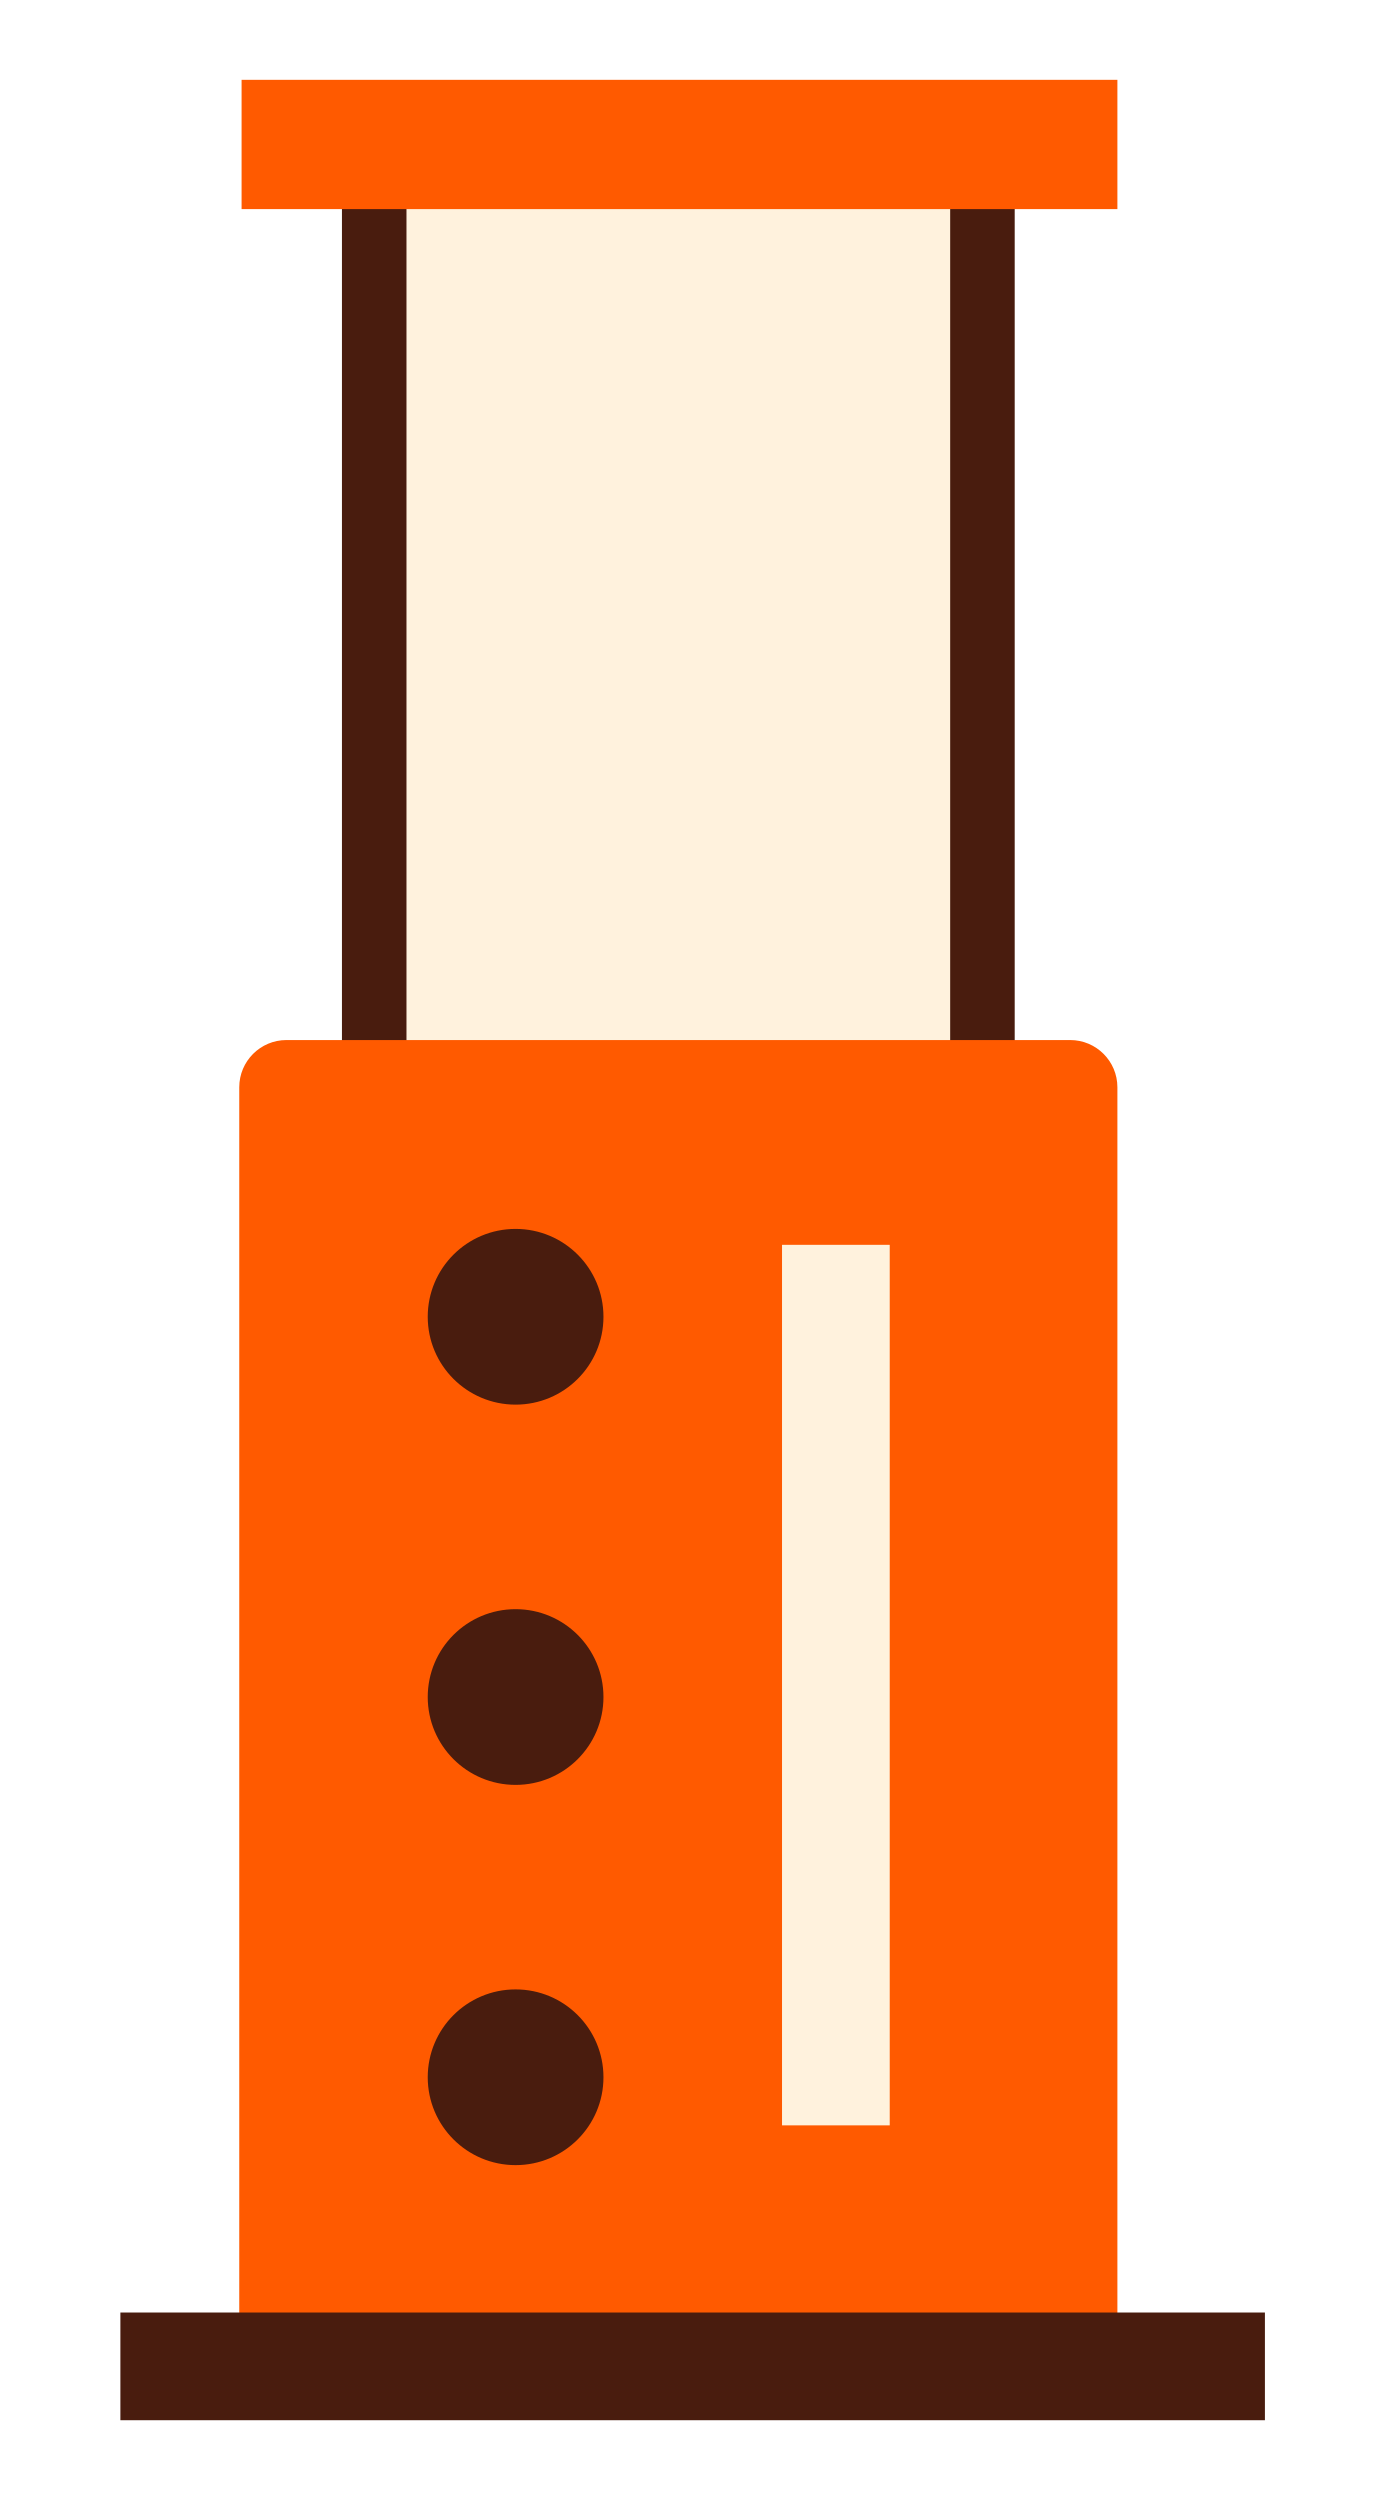
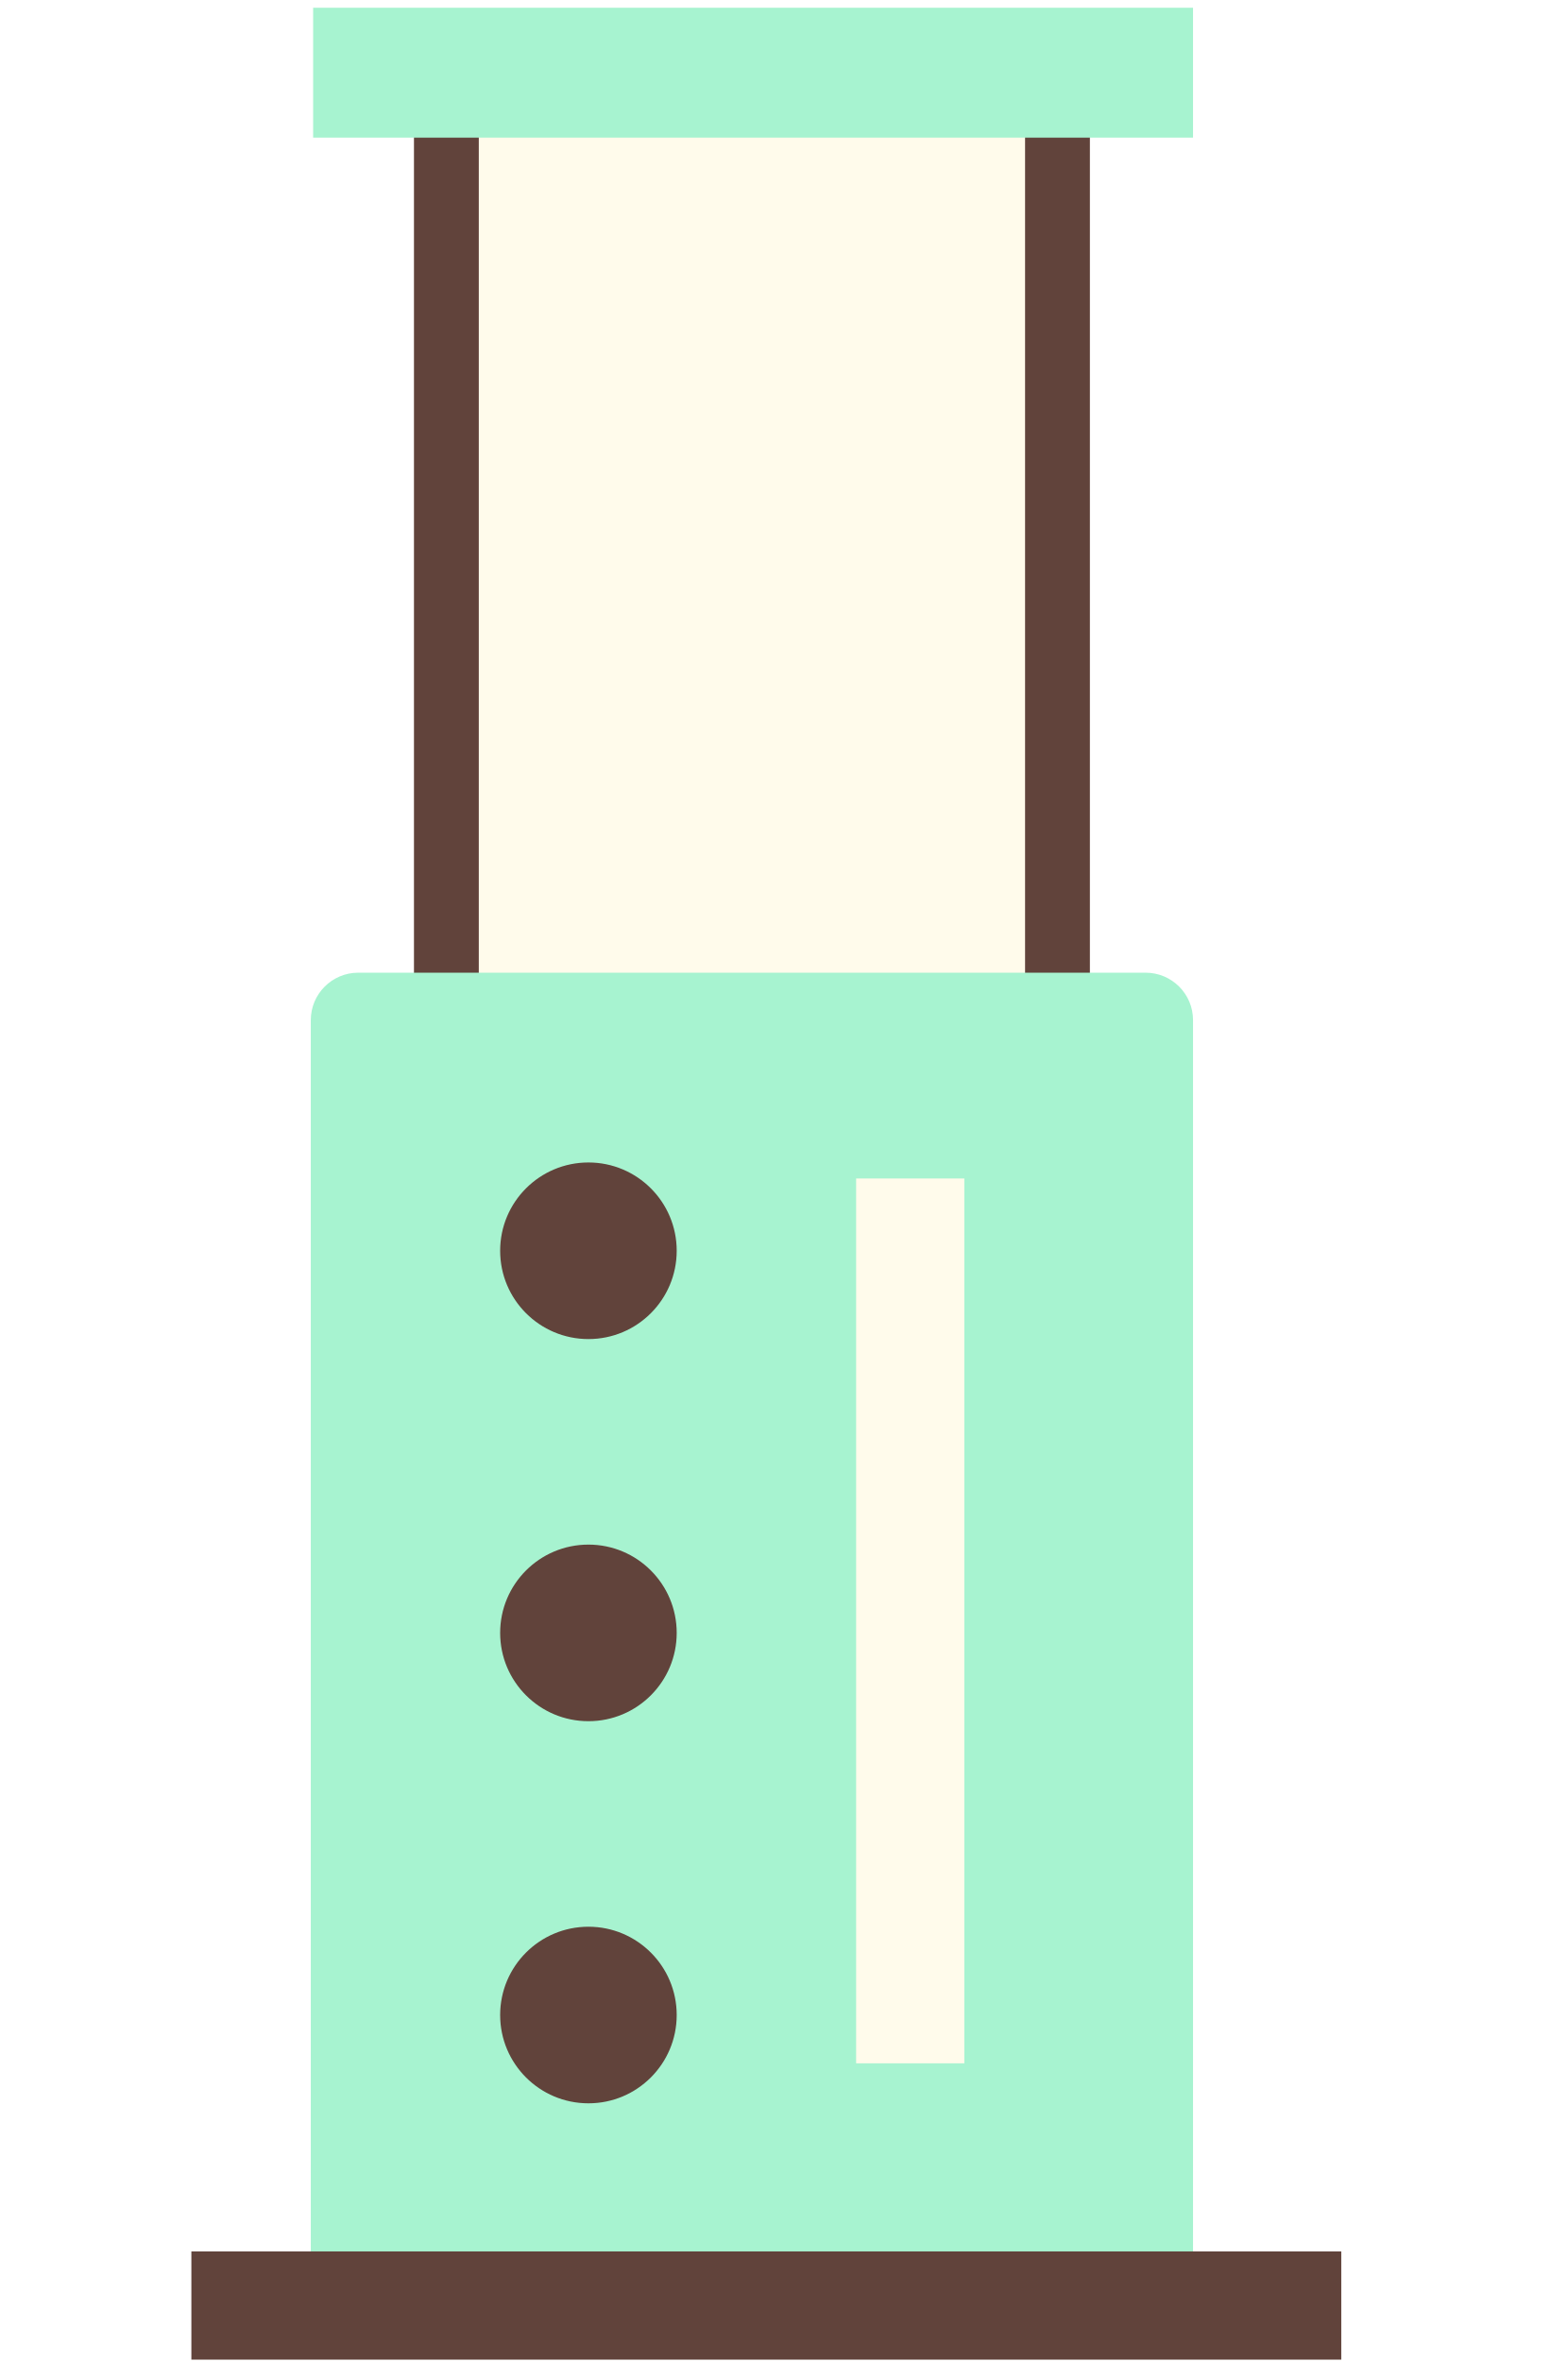
- <svg xmlns="http://www.w3.org/2000/svg" width="100%" height="100%" viewBox="0 0 65 117" version="1.1" xml:space="preserve" style="fill-rule:evenodd;clip-rule:evenodd;stroke-linecap:round;stroke-linejoin:round;stroke-miterlimit:2;">
-   <g transform="matrix(1,0,0,1,-725.436,-165.15)">
-     <rect x="742.949" y="170.903" width="28.465" height="78.52" style="fill:rgb(255,242,221);fill-rule:nonzero;" />
-     <rect x="742.949" y="170.903" width="28.465" height="78.52" style="fill:none;stroke:rgb(73,28,14);stroke-width:3.02px;" />
-     <path d="M775.52,213.824L738.843,213.824C737.623,213.824 736.633,214.814 736.633,216.034L736.633,276.903L777.73,276.903L777.73,216.034C777.73,214.814 776.74,213.824 775.52,213.824Z" style="fill:rgb(255,90,0);fill-rule:nonzero;" />
-     <path d="M731.07,275.896L784.634,275.896" style="fill:none;stroke:rgb(73,28,14);stroke-width:5.04px;stroke-linecap:butt;stroke-linejoin:miter;" />
-     <path d="M753.678,226.775C753.678,229.046 751.837,230.887 749.566,230.887C747.295,230.887 745.454,229.046 745.454,226.775C745.454,224.504 747.295,222.663 749.566,222.663C751.837,222.663 753.678,224.504 753.678,226.775Z" style="fill:rgb(73,28,14);fill-rule:nonzero;" />
-     <path d="M753.678,244.571C753.678,246.842 751.837,248.683 749.566,248.683C747.295,248.683 745.454,246.842 745.454,244.571C745.454,242.3 747.295,240.459 749.566,240.459C751.837,240.459 753.678,242.3 753.678,244.571Z" style="fill:rgb(73,28,14);fill-rule:nonzero;" />
-     <path d="M753.678,262.366C753.678,264.637 751.837,266.478 749.566,266.478C747.295,266.478 745.454,264.637 745.454,262.366C745.454,260.095 747.295,258.254 749.566,258.254C751.837,258.254 753.678,260.095 753.678,262.366Z" style="fill:rgb(73,28,14);fill-rule:nonzero;" />
-     <path d="M736.742,171.911L777.73,171.911" style="fill:none;stroke:rgb(255,90,0);stroke-width:6.05px;stroke-linecap:butt;stroke-linejoin:miter;" />
-     <path d="M764.555,223.408L764.555,264.617" style="fill:none;stroke:rgb(255,242,221);stroke-width:5.04px;stroke-linecap:butt;stroke-linejoin:miter;" />
+ <svg xmlns="http://www.w3.org/2000/svg" width="100%" height="100%" viewBox="0 0 73 110" version="1.1" xml:space="preserve" style="fill-rule:evenodd;clip-rule:evenodd;stroke-linecap:round;stroke-linejoin:round;stroke-miterlimit:10;">
+   <g transform="matrix(1,0,0,1,-42.1559,-20.526)">
+     <g>
+       <g id="Graphic">
+         <g transform="matrix(-1,0,0,1,154.364,-25.672)">
+           <rect x="62.949" y="48.576" width="28.466" height="78.52" style="fill:rgb(255,251,235);stroke:rgb(97,67,59);stroke-width:3.02px;" />
+         </g>
+         <g transform="matrix(1,0,0,1,95.5205,128.904)">
+           <path d="M0,-63.079L-36.677,-63.079C-37.897,-63.079 -38.887,-62.09 -38.887,-60.87L-38.887,0L2.209,0L2.209,-60.87C2.209,-62.09 1.22,-63.079 0,-63.079" style="fill:rgb(167,243,208);fill-rule:nonzero;" />
+         </g>
+         <g transform="matrix(1,0,0,1,51.0703,127.896)">
+           <path d="M0,0L53.564,0" style="fill:none;fill-rule:nonzero;stroke:rgb(97,67,59);stroke-width:5.04px;stroke-linecap:butt;stroke-linejoin:miter;" />
+         </g>
+         <g transform="matrix(0,-1,-1,0,69.5657,74.6634)">
+           <path d="M-4.112,-4.112C-6.383,-4.112 -8.224,-2.271 -8.224,-0.001C-8.224,2.271 -6.383,4.112 -4.112,4.112C-1.841,4.112 0,2.271 0,-0.001C0,-2.271 -1.841,-4.112 -4.112,-4.112" style="fill:rgb(97,67,59);fill-rule:nonzero;" />
+         </g>
+         <g transform="matrix(0,-1,-1,0,69.5657,92.4593)">
+           <path d="M-4.112,-4.112C-6.383,-4.112 -8.224,-2.271 -8.224,-0.001C-8.224,2.271 -6.383,4.112 -4.112,4.112C-1.841,4.112 0,2.271 0,-0.001C0,-2.271 -1.841,-4.112 -4.112,-4.112" style="fill:rgb(97,67,59);fill-rule:nonzero;" />
+         </g>
+         <g transform="matrix(0,-1,-1,0,69.5657,110.255)">
+           <path d="M-4.112,-4.112C-6.383,-4.112 -8.224,-2.271 -8.224,-0.001C-8.224,2.271 -6.383,4.112 -4.112,4.112C-1.841,4.112 0,2.271 0,-0.001C0,-2.271 -1.841,-4.112 -4.112,-4.112" style="fill:rgb(97,67,59);fill-rule:nonzero;" />
+         </g>
+         <g transform="matrix(1,0,0,1,56.7422,23.9116)">
+           <path d="M0,0L40.987,0" style="fill:none;fill-rule:nonzero;stroke:rgb(167,243,208);stroke-width:6.05px;stroke-linecap:butt;stroke-linejoin:miter;" />
+         </g>
+         <g transform="matrix(0,1,1,0,105.16,96.0127)">
+           <path d="M-20.604,-20.604L20.604,-20.604" style="fill:none;fill-rule:nonzero;stroke:rgb(255,251,235);stroke-width:5.04px;stroke-linecap:butt;stroke-linejoin:miter;" />
+         </g>
+       </g>
+     </g>
  </g>
</svg>
